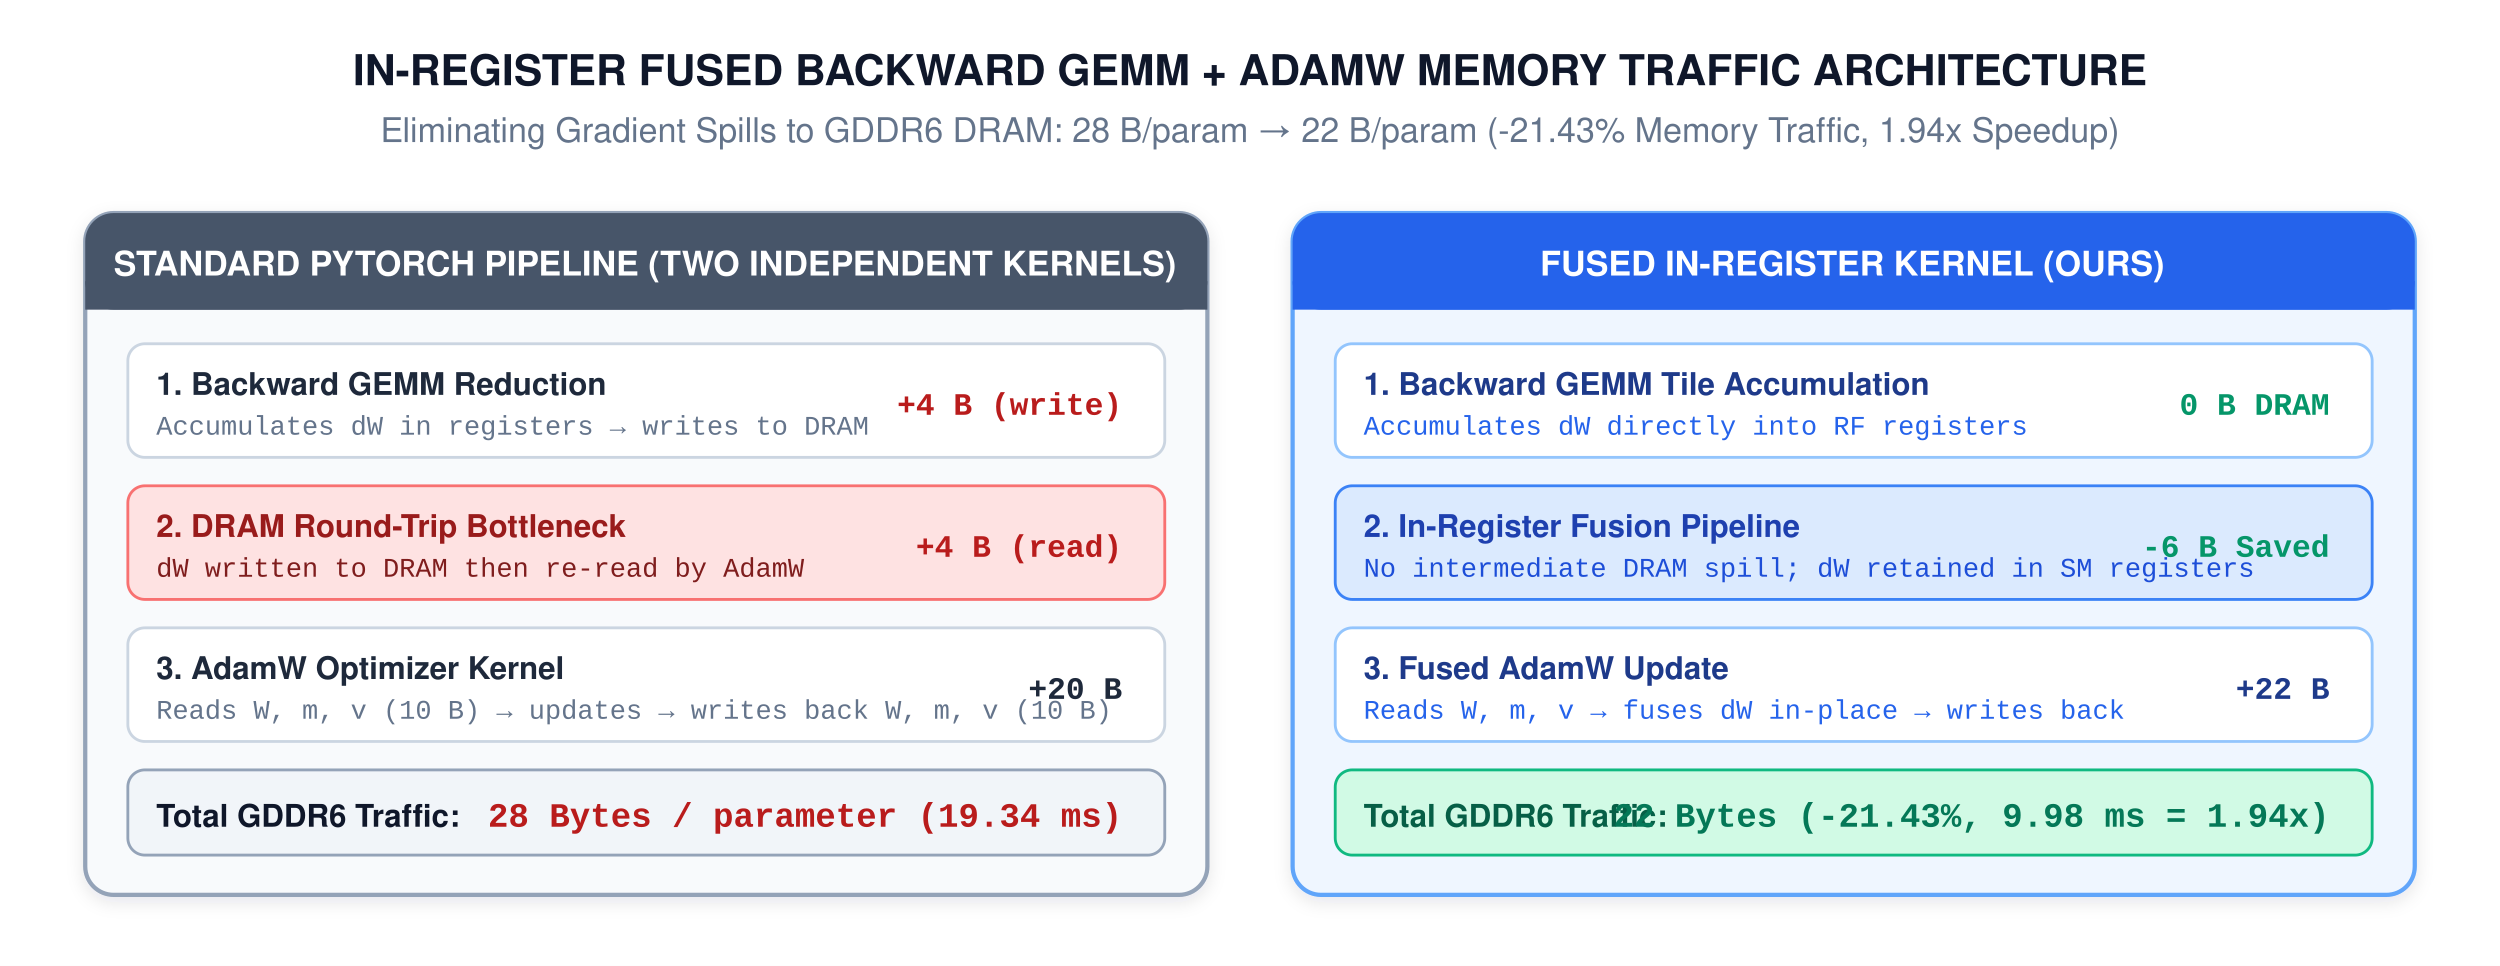
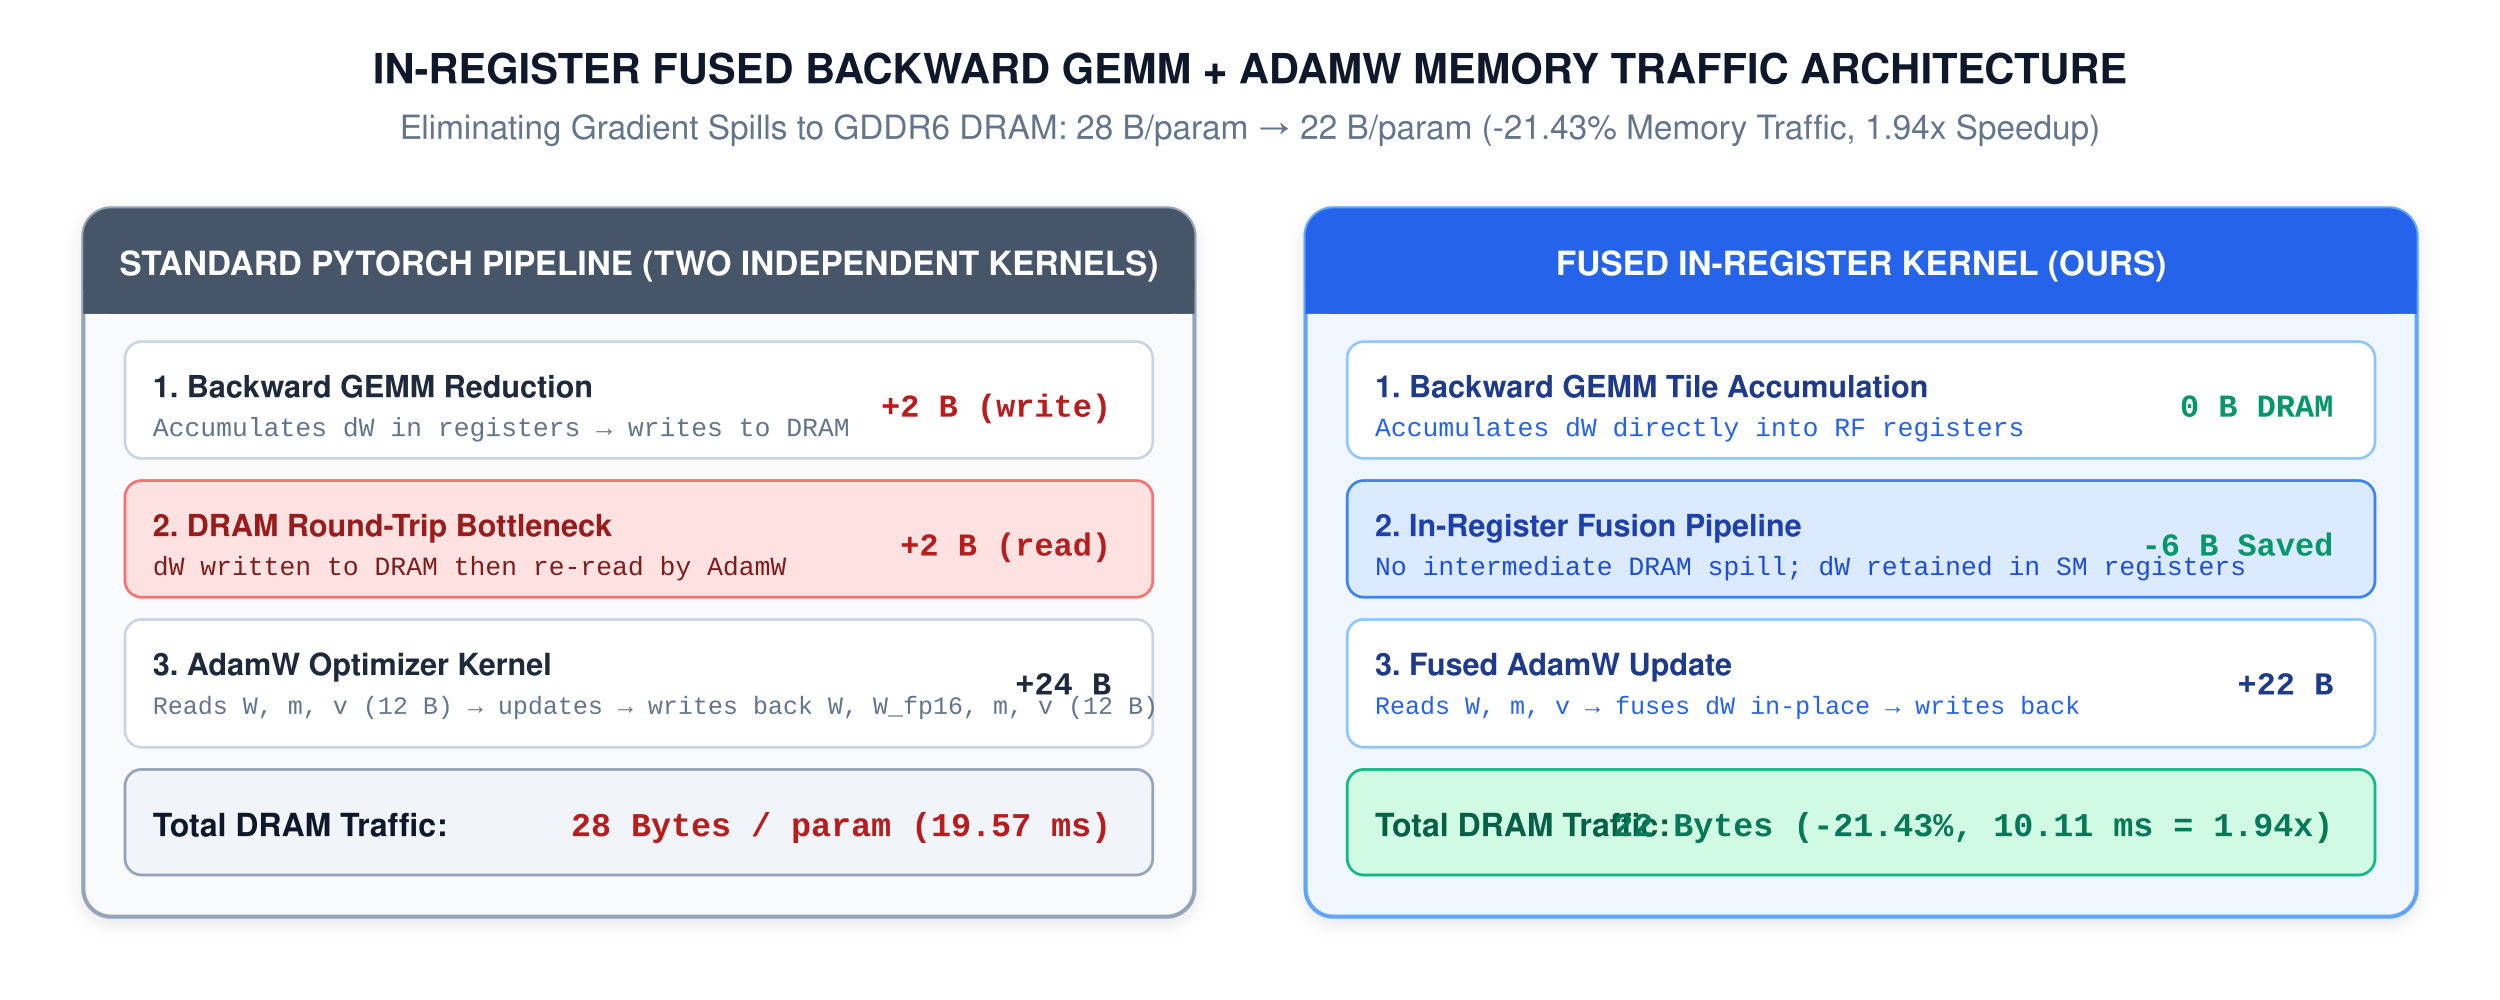
- <svg xmlns="http://www.w3.org/2000/svg" viewBox="0 0 880 340" width="880" height="340">
+ <svg xmlns="http://www.w3.org/2000/svg" viewBox="0 0 900 360" width="900" height="360">
  <defs>
    <filter id="shadow4" x="-5%" y="-5%" width="110%" height="115%">
      <feDropShadow dx="0" dy="2" stdDeviation="3" flood-color="#0f172a" flood-opacity="0.10" />
    </filter>
-     <marker id="arr-blue4" viewBox="0 0 10 10" refX="8" refY="5" markerWidth="6" markerHeight="6" orient="auto-start-reverse">
-       <path d="M 0 1 L 10 5 L 0 9 z" fill="#2563eb" />
-     </marker>
  </defs>
-   <rect width="880" height="340" fill="#ffffff" />
-   <text x="440" y="30" font-family="'Helvetica Neue', Helvetica, Arial, sans-serif" font-size="15" font-weight="bold" text-anchor="middle" fill="#0f172a">
+   <rect width="900" height="360" fill="#ffffff" />
+   <text x="450" y="30" font-family="'Helvetica Neue', Helvetica, Arial, sans-serif" font-size="15" font-weight="bold" text-anchor="middle" fill="#0f172a">
    IN-REGISTER FUSED BACKWARD GEMM + ADAMW MEMORY TRAFFIC ARCHITECTURE
  </text>
-   <text x="440" y="50" font-family="'Helvetica Neue', Helvetica, Arial, sans-serif" font-size="12" text-anchor="middle" fill="#64748b">
+   <text x="450" y="50" font-family="'Helvetica Neue', Helvetica, Arial, sans-serif" font-size="12" text-anchor="middle" fill="#64748b">
    Eliminating Gradient Spills to GDDR6 DRAM: 28 B/param → 22 B/param (-21.43% Memory Traffic, 1.94x Speedup)
  </text>
  <g transform="translate(30, 75)">
-     <rect width="395" height="240" rx="10" fill="#f8fafc" stroke="#94a3b8" stroke-width="1.5" filter="url(#shadow4)" />
-     <rect x="0" y="0" width="395" height="34" rx="10" fill="#475569" />
-     <rect x="0" y="24" width="395" height="10" fill="#475569" />
-     <text x="197" y="22" font-family="'Helvetica Neue', Helvetica, Arial, sans-serif" font-size="12" font-weight="bold" text-anchor="middle" fill="#ffffff">STANDARD PYTORCH PIPELINE (TWO INDEPENDENT KERNELS)</text>
-     <rect x="15" y="46" width="365" height="40" rx="6" fill="#ffffff" stroke="#cbd5e1" />
-     <text x="25" y="64" font-family="'Helvetica Neue', Helvetica, Arial, sans-serif" font-size="11" font-weight="bold" fill="#1e293b">1. Backward GEMM Reduction</text>
-     <text x="25" y="78" font-family="'Courier New', monospace" font-size="9.5" fill="#64748b">Accumulates dW in registers → writes to DRAM</text>
-     <text x="365" y="71" font-family="'Courier New', monospace" font-size="11" font-weight="bold" text-anchor="end" fill="#b91c1c">+4 B (write)</text>
-     <rect x="15" y="96" width="365" height="40" rx="6" fill="#fee2e2" stroke="#f87171" />
-     <text x="25" y="114" font-family="'Helvetica Neue', Helvetica, Arial, sans-serif" font-size="11" font-weight="bold" fill="#991b1b">2. DRAM Round-Trip Bottleneck</text>
-     <text x="25" y="128" font-family="'Courier New', monospace" font-size="9.5" fill="#7f1d1d">dW written to DRAM then re-read by AdamW</text>
-     <text x="365" y="121" font-family="'Courier New', monospace" font-size="11" font-weight="bold" text-anchor="end" fill="#b91c1c">+4 B (read)</text>
-     <rect x="15" y="146" width="365" height="40" rx="6" fill="#ffffff" stroke="#cbd5e1" />
-     <text x="25" y="164" font-family="'Helvetica Neue', Helvetica, Arial, sans-serif" font-size="11" font-weight="bold" fill="#1e293b">3. AdamW Optimizer Kernel</text>
-     <text x="25" y="178" font-family="'Courier New', monospace" font-size="9.5" fill="#64748b">Reads W, m, v (10 B) → updates → writes back W, m, v (10 B)</text>
-     <text x="365" y="171" font-family="'Courier New', monospace" font-size="11" font-weight="bold" text-anchor="end" fill="#1e293b">+20 B</text>
-     <rect x="15" y="196" width="365" height="30" rx="6" fill="#f1f5f9" stroke="#94a3b8" />
-     <text x="25" y="216" font-family="'Helvetica Neue', Helvetica, Arial, sans-serif" font-size="11" font-weight="bold" fill="#0f172a">Total GDDR6 Traffic:</text>
-     <text x="365" y="216" font-family="'Courier New', monospace" font-size="12" font-weight="bold" text-anchor="end" fill="#b91c1c">28 Bytes / parameter (19.34 ms)</text>
+     <rect width="400" height="255" rx="10" fill="#f8fafc" stroke="#94a3b8" stroke-width="1.5" filter="url(#shadow4)" />
+     <rect x="0" y="0" width="400" height="38" rx="10" fill="#475569" />
+     <rect x="0" y="26" width="400" height="12" fill="#475569" />
+     <text x="200" y="24" font-family="'Helvetica Neue', Helvetica, Arial, sans-serif" font-size="12" font-weight="bold" text-anchor="middle" fill="#ffffff">STANDARD PYTORCH PIPELINE (TWO INDEPENDENT KERNELS)</text>
+     <rect x="15" y="48" width="370" height="42" rx="6" fill="#ffffff" stroke="#cbd5e1" />
+     <text x="25" y="68" font-family="'Helvetica Neue', Helvetica, Arial, sans-serif" font-size="11" font-weight="bold" fill="#1e293b">1. Backward GEMM Reduction</text>
+     <text x="25" y="82" font-family="'Courier New', monospace" font-size="9.5" fill="#64748b">Accumulates dW in registers → writes to DRAM</text>
+     <text x="370" y="75" font-family="'Courier New', monospace" font-size="11.5" font-weight="bold" text-anchor="end" fill="#b91c1c">+2 B (write)</text>
+     <rect x="15" y="98" width="370" height="42" rx="6" fill="#fee2e2" stroke="#f87171" />
+     <text x="25" y="118" font-family="'Helvetica Neue', Helvetica, Arial, sans-serif" font-size="11" font-weight="bold" fill="#991b1b">2. DRAM Round-Trip Bottleneck</text>
+     <text x="25" y="132" font-family="'Courier New', monospace" font-size="9.5" fill="#7f1d1d">dW written to DRAM then re-read by AdamW</text>
+     <text x="370" y="125" font-family="'Courier New', monospace" font-size="11.5" font-weight="bold" text-anchor="end" fill="#b91c1c">+2 B (read)</text>
+     <rect x="15" y="148" width="370" height="46" rx="6" fill="#ffffff" stroke="#cbd5e1" />
+     <text x="25" y="168" font-family="'Helvetica Neue', Helvetica, Arial, sans-serif" font-size="11" font-weight="bold" fill="#1e293b">3. AdamW Optimizer Kernel</text>
+     <text x="25" y="182" font-family="'Courier New', monospace" font-size="9" fill="#64748b">Reads W, m, v (12 B) → updates → writes back W, W_fp16, m, v (12 B)</text>
+     <text x="370" y="175" font-family="'Courier New', monospace" font-size="11.5" font-weight="bold" text-anchor="end" fill="#1e293b">+24 B</text>
+     <rect x="15" y="202" width="370" height="38" rx="6" fill="#f1f5f9" stroke="#94a3b8" />
+     <text x="25" y="226" font-family="'Helvetica Neue', Helvetica, Arial, sans-serif" font-size="11.5" font-weight="bold" fill="#0f172a">Total DRAM Traffic:</text>
+     <text x="370" y="226" font-family="'Courier New', monospace" font-size="12" font-weight="bold" text-anchor="end" fill="#b91c1c">28 Bytes / param (19.57 ms)</text>
  </g>
-   <g transform="translate(455, 75)">
-     <rect width="395" height="240" rx="10" fill="#eff6ff" stroke="#60a5fa" stroke-width="1.5" filter="url(#shadow4)" />
-     <rect x="0" y="0" width="395" height="34" rx="10" fill="#2563eb" />
-     <rect x="0" y="24" width="395" height="10" fill="#2563eb" />
-     <text x="197" y="22" font-family="'Helvetica Neue', Helvetica, Arial, sans-serif" font-size="12" font-weight="bold" text-anchor="middle" fill="#ffffff">FUSED IN-REGISTER KERNEL (OURS)</text>
-     <rect x="15" y="46" width="365" height="40" rx="6" fill="#ffffff" stroke="#93c5fd" />
-     <text x="25" y="64" font-family="'Helvetica Neue', Helvetica, Arial, sans-serif" font-size="11" font-weight="bold" fill="#1e3a8a">1. Backward GEMM Tile Accumulation</text>
-     <text x="25" y="78" font-family="'Courier New', monospace" font-size="9.5" fill="#2563eb">Accumulates dW directly into RF registers</text>
-     <text x="365" y="71" font-family="'Courier New', monospace" font-size="11" font-weight="bold" text-anchor="end" fill="#059669">0 B DRAM</text>
-     <rect x="15" y="96" width="365" height="40" rx="6" fill="#dbeafe" stroke="#3b82f6" />
-     <text x="25" y="114" font-family="'Helvetica Neue', Helvetica, Arial, sans-serif" font-size="11" font-weight="bold" fill="#1e40af">2. In-Register Fusion Pipeline</text>
-     <text x="25" y="128" font-family="'Courier New', monospace" font-size="9.5" fill="#1d4ed8">No intermediate DRAM spill; dW retained in SM registers</text>
-     <text x="365" y="121" font-family="'Courier New', monospace" font-size="11" font-weight="bold" text-anchor="end" fill="#059669">-6 B Saved</text>
-     <rect x="15" y="146" width="365" height="40" rx="6" fill="#ffffff" stroke="#93c5fd" />
-     <text x="25" y="164" font-family="'Helvetica Neue', Helvetica, Arial, sans-serif" font-size="11" font-weight="bold" fill="#1e3a8a">3. Fused AdamW Update</text>
-     <text x="25" y="178" font-family="'Courier New', monospace" font-size="9.5" fill="#2563eb">Reads W, m, v → fuses dW in-place → writes back</text>
-     <text x="365" y="171" font-family="'Courier New', monospace" font-size="11" font-weight="bold" text-anchor="end" fill="#1e3a8a">+22 B</text>
-     <rect x="15" y="196" width="365" height="30" rx="6" fill="#d1fae5" stroke="#10b981" />
-     <text x="25" y="216" font-family="'Helvetica Neue', Helvetica, Arial, sans-serif" font-size="11" font-weight="bold" fill="#065f46">Total GDDR6 Traffic:</text>
-     <text x="365" y="216" font-family="'Courier New', monospace" font-size="12" font-weight="bold" text-anchor="end" fill="#047857">22 Bytes (-21.43%, 9.98 ms = 1.94x)</text>
+   <g transform="translate(470, 75)">
+     <rect width="400" height="255" rx="10" fill="#eff6ff" stroke="#60a5fa" stroke-width="1.5" filter="url(#shadow4)" />
+     <rect x="0" y="0" width="400" height="38" rx="10" fill="#2563eb" />
+     <rect x="0" y="26" width="400" height="12" fill="#2563eb" />
+     <text x="200" y="24" font-family="'Helvetica Neue', Helvetica, Arial, sans-serif" font-size="12" font-weight="bold" text-anchor="middle" fill="#ffffff">FUSED IN-REGISTER KERNEL (OURS)</text>
+     <rect x="15" y="48" width="370" height="42" rx="6" fill="#ffffff" stroke="#93c5fd" />
+     <text x="25" y="68" font-family="'Helvetica Neue', Helvetica, Arial, sans-serif" font-size="11" font-weight="bold" fill="#1e3a8a">1. Backward GEMM Tile Accumulation</text>
+     <text x="25" y="82" font-family="'Courier New', monospace" font-size="9.5" fill="#2563eb">Accumulates dW directly into RF registers</text>
+     <text x="370" y="75" font-family="'Courier New', monospace" font-size="11.5" font-weight="bold" text-anchor="end" fill="#059669">0 B DRAM</text>
+     <rect x="15" y="98" width="370" height="42" rx="6" fill="#dbeafe" stroke="#3b82f6" />
+     <text x="25" y="118" font-family="'Helvetica Neue', Helvetica, Arial, sans-serif" font-size="11" font-weight="bold" fill="#1e40af">2. In-Register Fusion Pipeline</text>
+     <text x="25" y="132" font-family="'Courier New', monospace" font-size="9.5" fill="#1d4ed8">No intermediate DRAM spill; dW retained in SM registers</text>
+     <text x="370" y="125" font-family="'Courier New', monospace" font-size="11.5" font-weight="bold" text-anchor="end" fill="#059669">-6 B Saved</text>
+     <rect x="15" y="148" width="370" height="46" rx="6" fill="#ffffff" stroke="#93c5fd" />
+     <text x="25" y="168" font-family="'Helvetica Neue', Helvetica, Arial, sans-serif" font-size="11" font-weight="bold" fill="#1e3a8a">3. Fused AdamW Update</text>
+     <text x="25" y="182" font-family="'Courier New', monospace" font-size="9" fill="#2563eb">Reads W, m, v → fuses dW in-place → writes back</text>
+     <text x="370" y="175" font-family="'Courier New', monospace" font-size="11.5" font-weight="bold" text-anchor="end" fill="#1e3a8a">+22 B</text>
+     <rect x="15" y="202" width="370" height="38" rx="6" fill="#d1fae5" stroke="#10b981" />
+     <text x="25" y="226" font-family="'Helvetica Neue', Helvetica, Arial, sans-serif" font-size="11.5" font-weight="bold" fill="#065f46">Total DRAM Traffic:</text>
+     <text x="370" y="226" font-family="'Courier New', monospace" font-size="12" font-weight="bold" text-anchor="end" fill="#047857">22 Bytes (-21.43%, 10.11 ms = 1.94x)</text>
  </g>
</svg>
